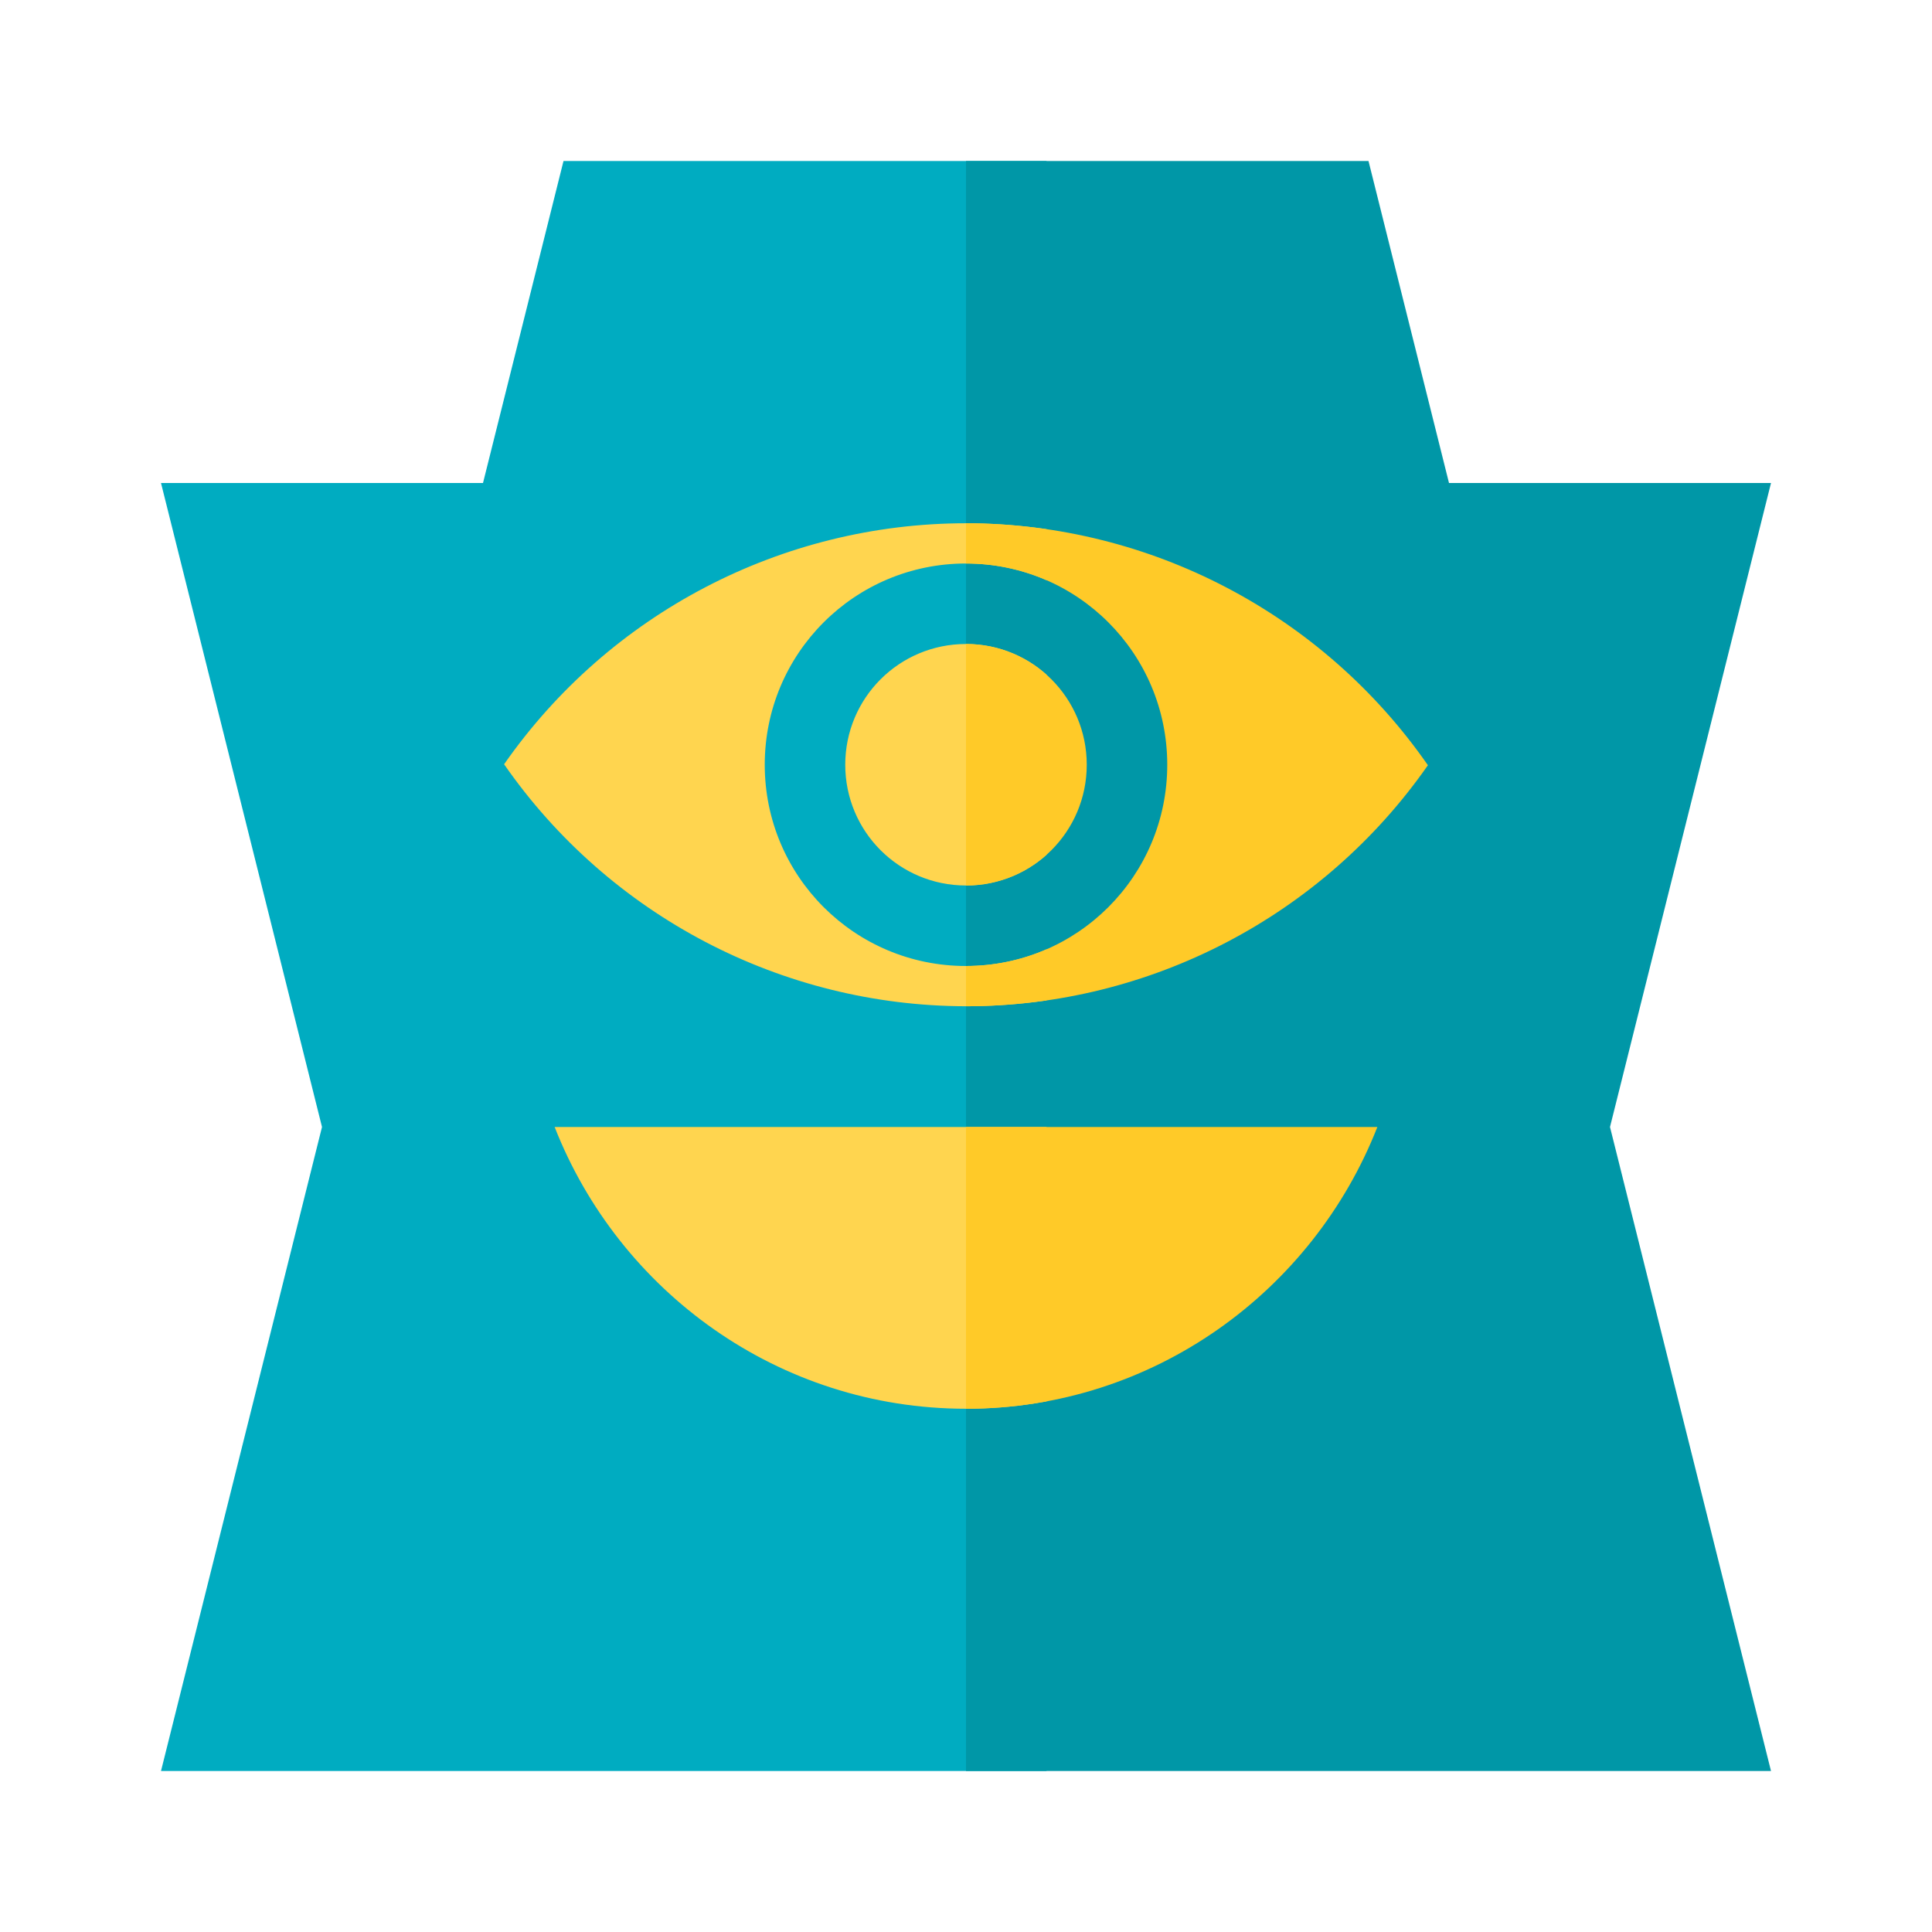
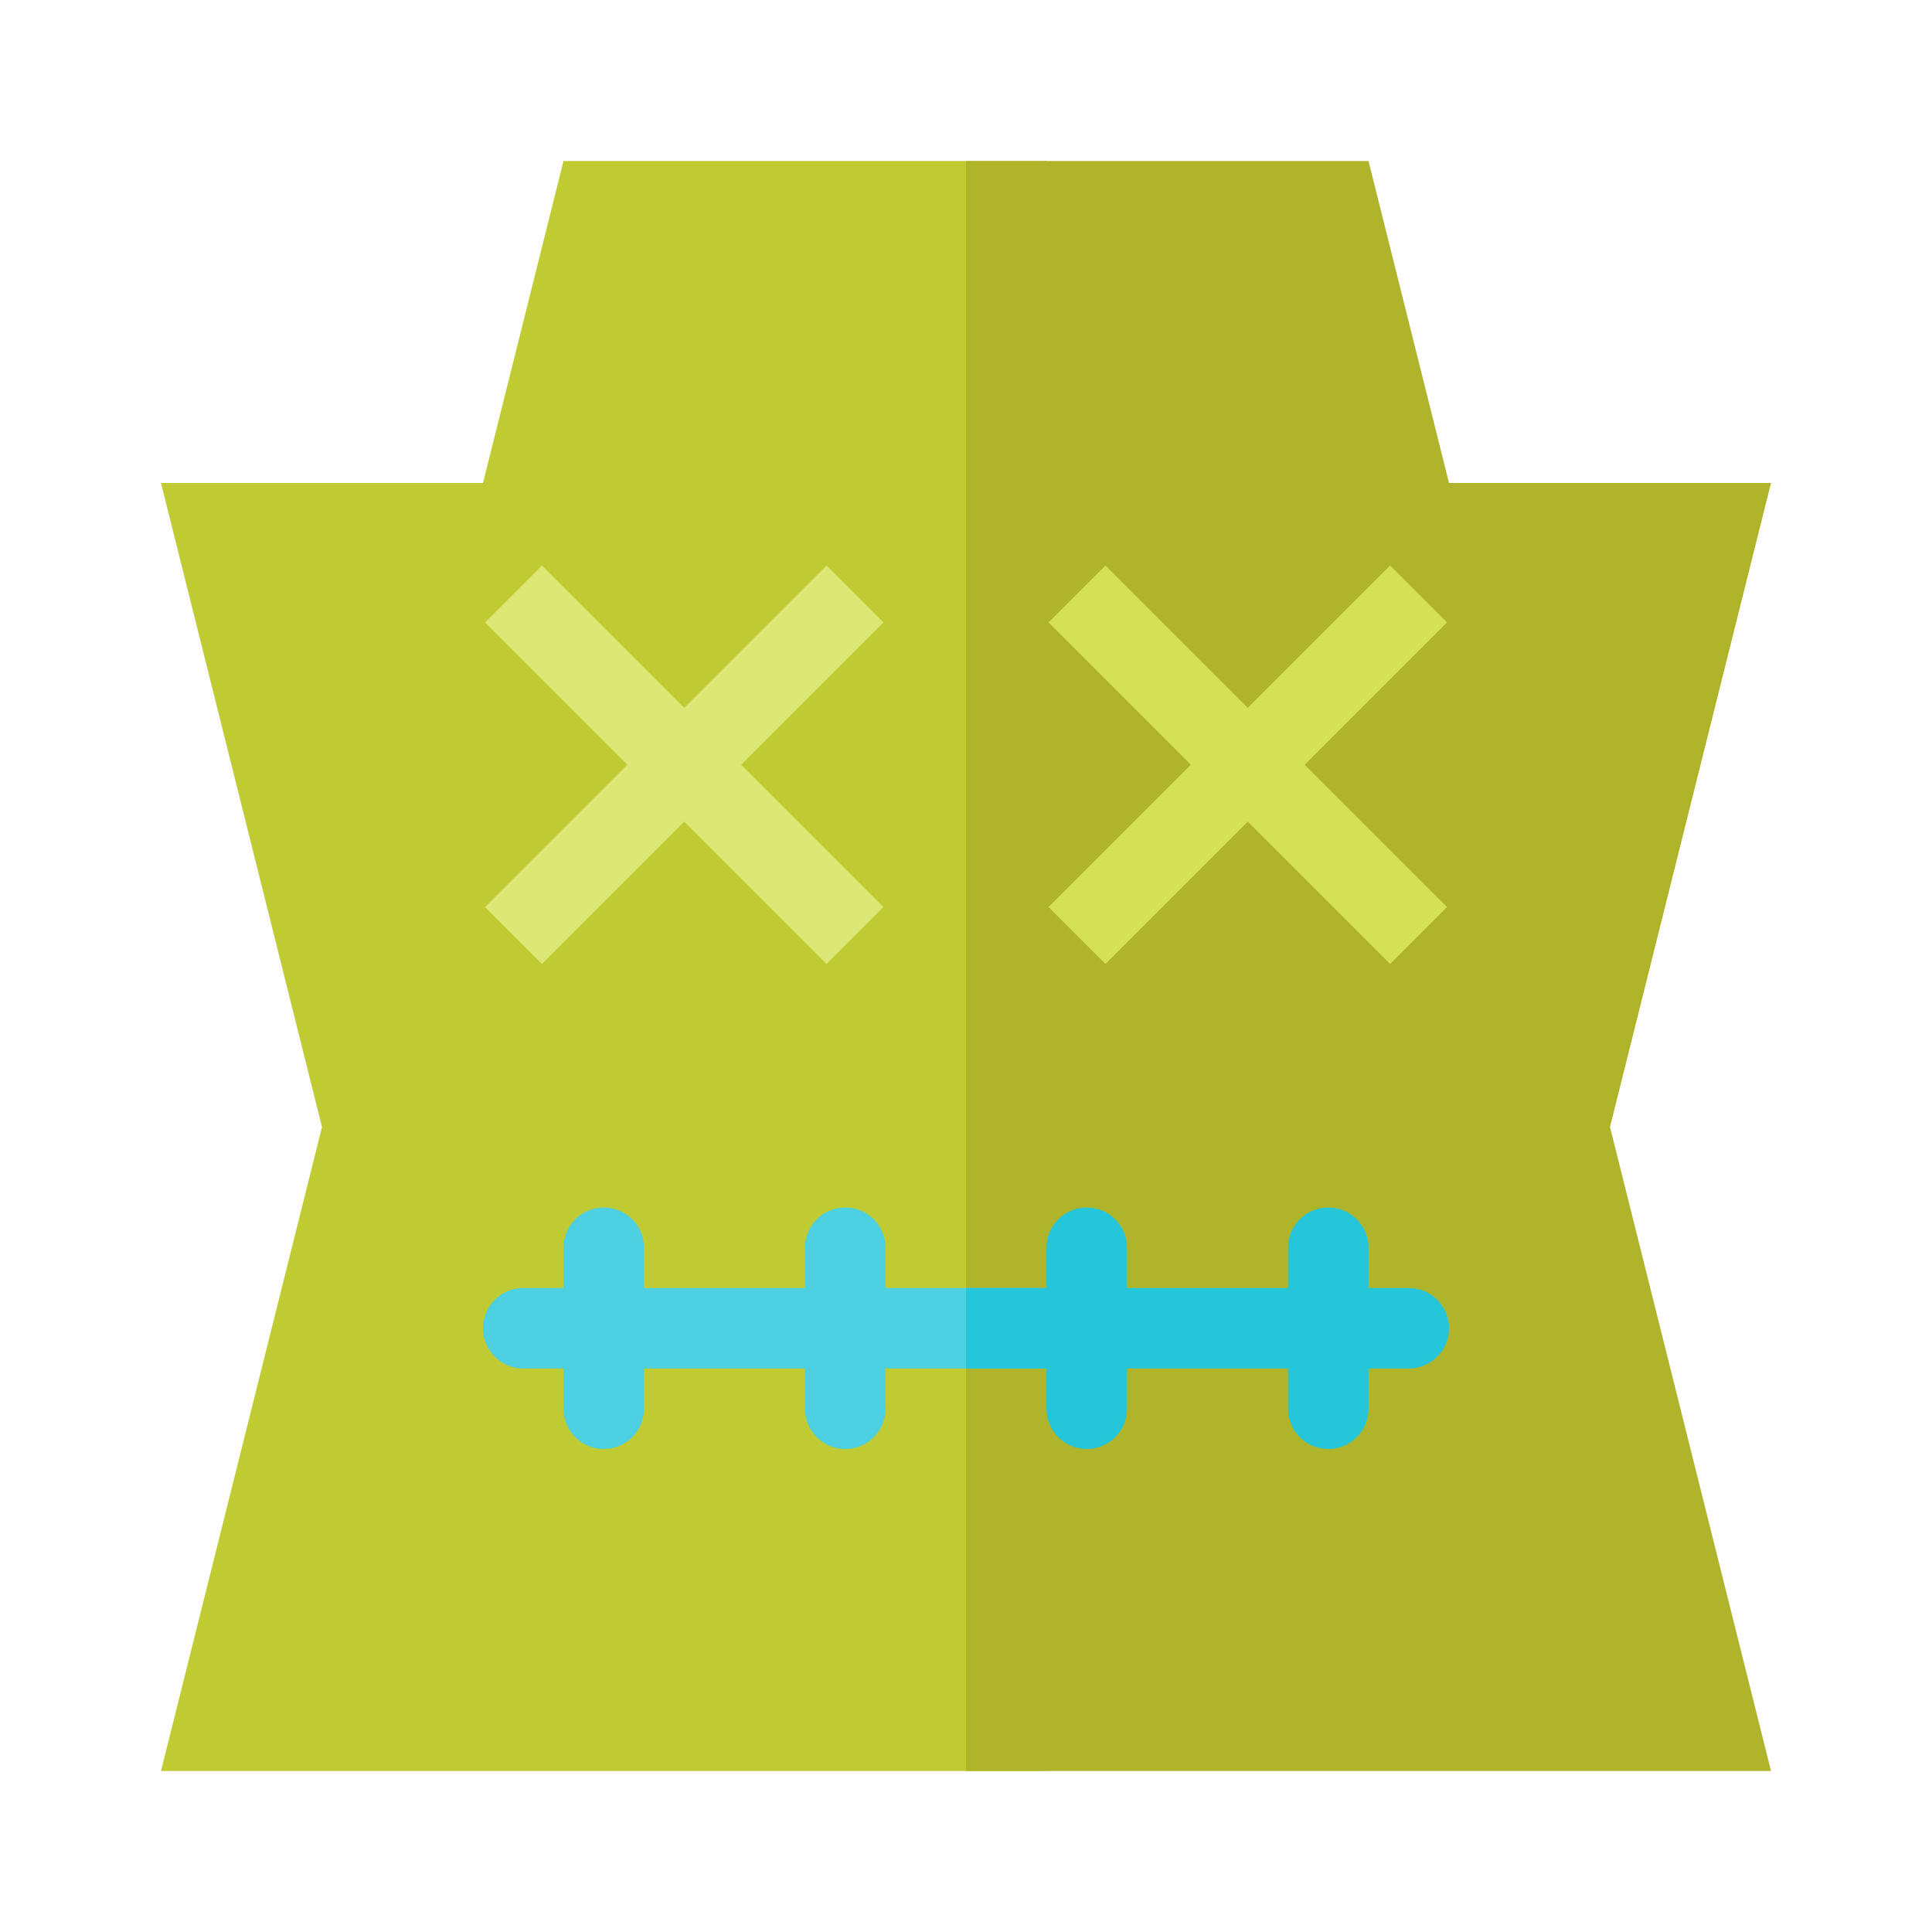
- <svg xmlns="http://www.w3.org/2000/svg" width="128" height="128" viewBox="0 0 24 24">
+ <svg xmlns="http://www.w3.org/2000/svg" width="64" height="64" viewBox="0 0 24 24">
  <defs>
    <clipPath id="clip-a">
      <rect width="13" height="24" x="0" y="0" />
    </clipPath>
    <clipPath id="clip-b">
      <rect width="12" height="24" x="12" y="0" />
    </clipPath>
  </defs>
-   <g style="fill: #00acc1" clip-path="url(#clip-a)">
+   <g style="fill: #c0ca33" clip-path="url(#clip-a)">
    <path d="M 7,2 6,6 H 2 l 2,8 -2,8 H 22 L 20,14 22,6 H 18 L 17,2 Z" />
  </g>
-   <g style="fill: #0097a7" clip-path="url(#clip-b)">
+   <g style="fill: #afb42b" clip-path="url(#clip-b)">
    <path d="M 7,2 6,6 H 2 l 2,8 -2,8 H 22 L 20,14 22,6 H 18 L 17,2 Z" />
  </g>
-   <g style="fill: #ffd54f" clip-path="url(#clip-a)">
-     <path d="M 12,6.5 A 7,7 0 0 0 6.262,9.494 7,7 0 0 0 12,12.5 7,7 0 0 0 17.738,9.506 7,7 0 0 0 12,6.5 Z M 12,7 c 1.383,0 2.5,1.117 2.5,2.5 C 14.5,10.883 13.383,12 12,12 10.617,12 9.5,10.883 9.5,9.5 9.5,8.117 10.617,7 12,7 Z m 0,1 c -0.83,0 -1.5,0.67 -1.5,1.5 0,0.83 0.67,1.5 1.5,1.5 0.83,0 1.5,-0.67 1.5,-1.5 C 13.5,8.67 12.83,8 12,8 Z" />
+   <g style="fill: #dce775" clip-path="url(#clip-a)">
+     <rect width="6" height="1" x="9.728" y="0.207" transform="rotate(45)" />
+     <rect transform="rotate(135)" y="-13.228" x="-2.293" height="1" width="6" />
+     <rect transform="rotate(45)" y="-4.743" x="14.678" height="1" width="6" />
+     <rect width="6" height="1" x="-7.243" y="-18.178" transform="rotate(135)" />
  </g>
-   <g style="fill: #ffca28" clip-path="url(#clip-b)">
-     <path d="M 12,6.5 A 7,7 0 0 0 6.262,9.494 7,7 0 0 0 12,12.5 7,7 0 0 0 17.738,9.506 7,7 0 0 0 12,6.5 Z M 12,7 c 1.383,0 2.5,1.117 2.5,2.5 C 14.5,10.883 13.383,12 12,12 10.617,12 9.5,10.883 9.5,9.5 9.5,8.117 10.617,7 12,7 Z m 0,1 c -0.83,0 -1.5,0.67 -1.5,1.5 0,0.83 0.67,1.5 1.5,1.5 0.83,0 1.5,-0.67 1.5,-1.5 C 13.5,8.67 12.83,8 12,8 Z" />
+   <g style="fill: #d4e157" clip-path="url(#clip-b)">
+     <rect width="6" height="1" x="9.728" y="0.207" transform="rotate(45)" />
+     <rect transform="rotate(135)" y="-13.228" x="-2.293" height="1" width="6" />
+     <rect transform="rotate(45)" y="-4.743" x="14.678" height="1" width="6" />
+     <rect width="6" height="1" x="-7.243" y="-18.178" transform="rotate(135)" />
  </g>
-   <g style="fill: #ffd54f" clip-path="url(#clip-a)">
-     <path d="m 12,17.5 c 2.33,0 4.31,-1.46 5.11,-3.5 H 6.89 c 0.8,2.04 2.78,3.5 5.11,3.5 z" />
+   <g style="fill: #4dd0e1" clip-path="url(#clip-a)">
+     <path d="M 7.5,15 C 7.223,15 7,15.223 7,15.5 V 16 H 6.5 C 6.223,16 6,16.223 6,16.5 6,16.777 6.223,17 6.5,17 H 7 v 0.5 C 7,17.777 7.223,18 7.5,18 7.777,18 8,17.777 8,17.5 V 17 h 2 v 0.5 c 0,0.277 0.223,0.5 0.5,0.5 0.277,0 0.5,-0.223 0.5,-0.5 V 17 h 2 v 0.5 c 0,0.277 0.223,0.5 0.5,0.5 0.277,0 0.5,-0.223 0.5,-0.5 V 17 h 2 v 0.5 c 0,0.277 0.223,0.5 0.5,0.5 0.277,0 0.5,-0.223 0.5,-0.5 V 17 h 0.5 C 17.777,17 18,16.777 18,16.5 18,16.223 17.777,16 17.5,16 H 17 V 15.5 C 17,15.223 16.777,15 16.5,15 16.223,15 16,15.223 16,15.5 V 16 H 14 V 15.5 C 14,15.223 13.777,15 13.5,15 13.223,15 13,15.223 13,15.5 V 16 H 11 V 15.5 C 11,15.223 10.777,15 10.5,15 10.223,15 10,15.223 10,15.5 V 16 H 8 V 15.5 C 8,15.223 7.777,15 7.5,15 Z" />
  </g>
-   <g style="fill: #ffca28" clip-path="url(#clip-b)">
-     <path d="m 12,17.5 c 2.33,0 4.31,-1.46 5.11,-3.5 H 6.89 c 0.8,2.04 2.78,3.5 5.11,3.5 z" />
+   <g style="fill: #26c6da" clip-path="url(#clip-b)">
+     <path d="M 7.5,15 C 7.223,15 7,15.223 7,15.5 V 16 H 6.5 C 6.223,16 6,16.223 6,16.5 6,16.777 6.223,17 6.5,17 H 7 v 0.5 C 7,17.777 7.223,18 7.5,18 7.777,18 8,17.777 8,17.5 V 17 h 2 v 0.5 c 0,0.277 0.223,0.5 0.5,0.5 0.277,0 0.5,-0.223 0.5,-0.5 V 17 h 2 v 0.5 c 0,0.277 0.223,0.5 0.5,0.5 0.277,0 0.5,-0.223 0.5,-0.5 V 17 h 2 v 0.5 c 0,0.277 0.223,0.5 0.5,0.5 0.277,0 0.5,-0.223 0.5,-0.5 V 17 h 0.5 C 17.777,17 18,16.777 18,16.5 18,16.223 17.777,16 17.5,16 H 17 V 15.5 C 17,15.223 16.777,15 16.5,15 16.223,15 16,15.223 16,15.5 V 16 H 14 V 15.5 C 14,15.223 13.777,15 13.5,15 13.223,15 13,15.223 13,15.5 V 16 H 11 V 15.5 C 11,15.223 10.777,15 10.5,15 10.223,15 10,15.223 10,15.5 V 16 H 8 V 15.5 C 8,15.223 7.777,15 7.5,15 Z" />
  </g>
</svg>
